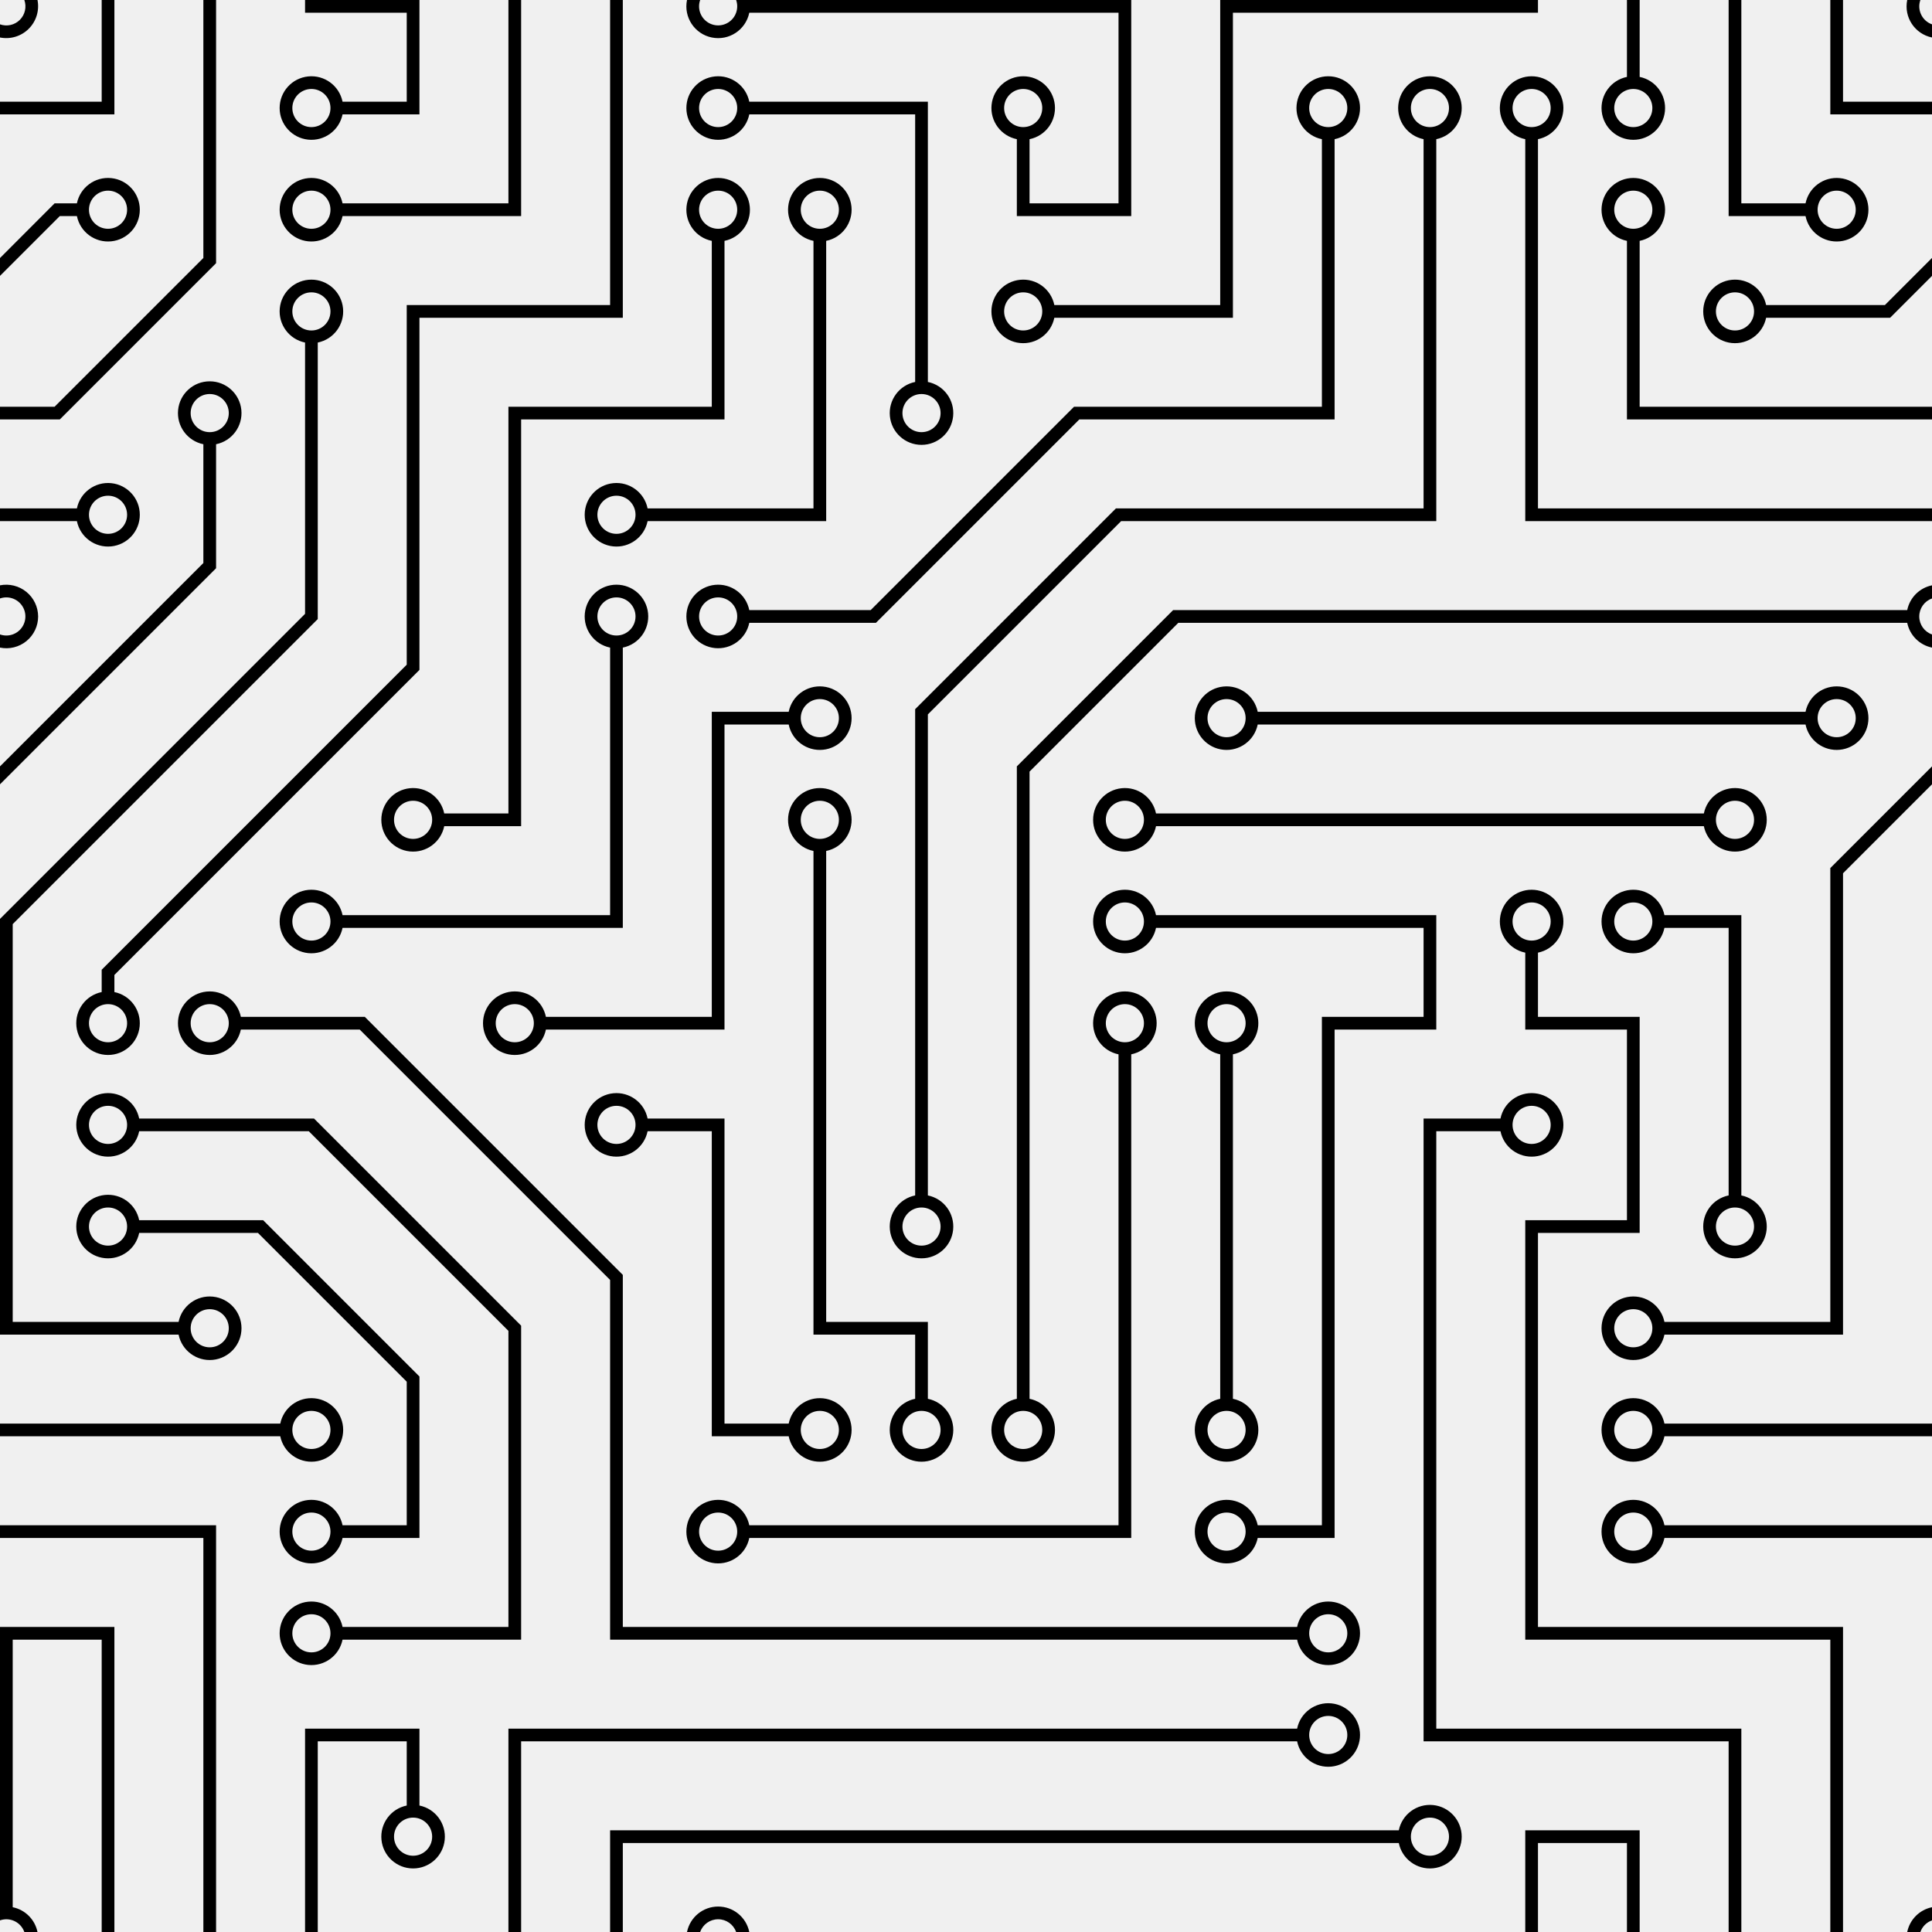
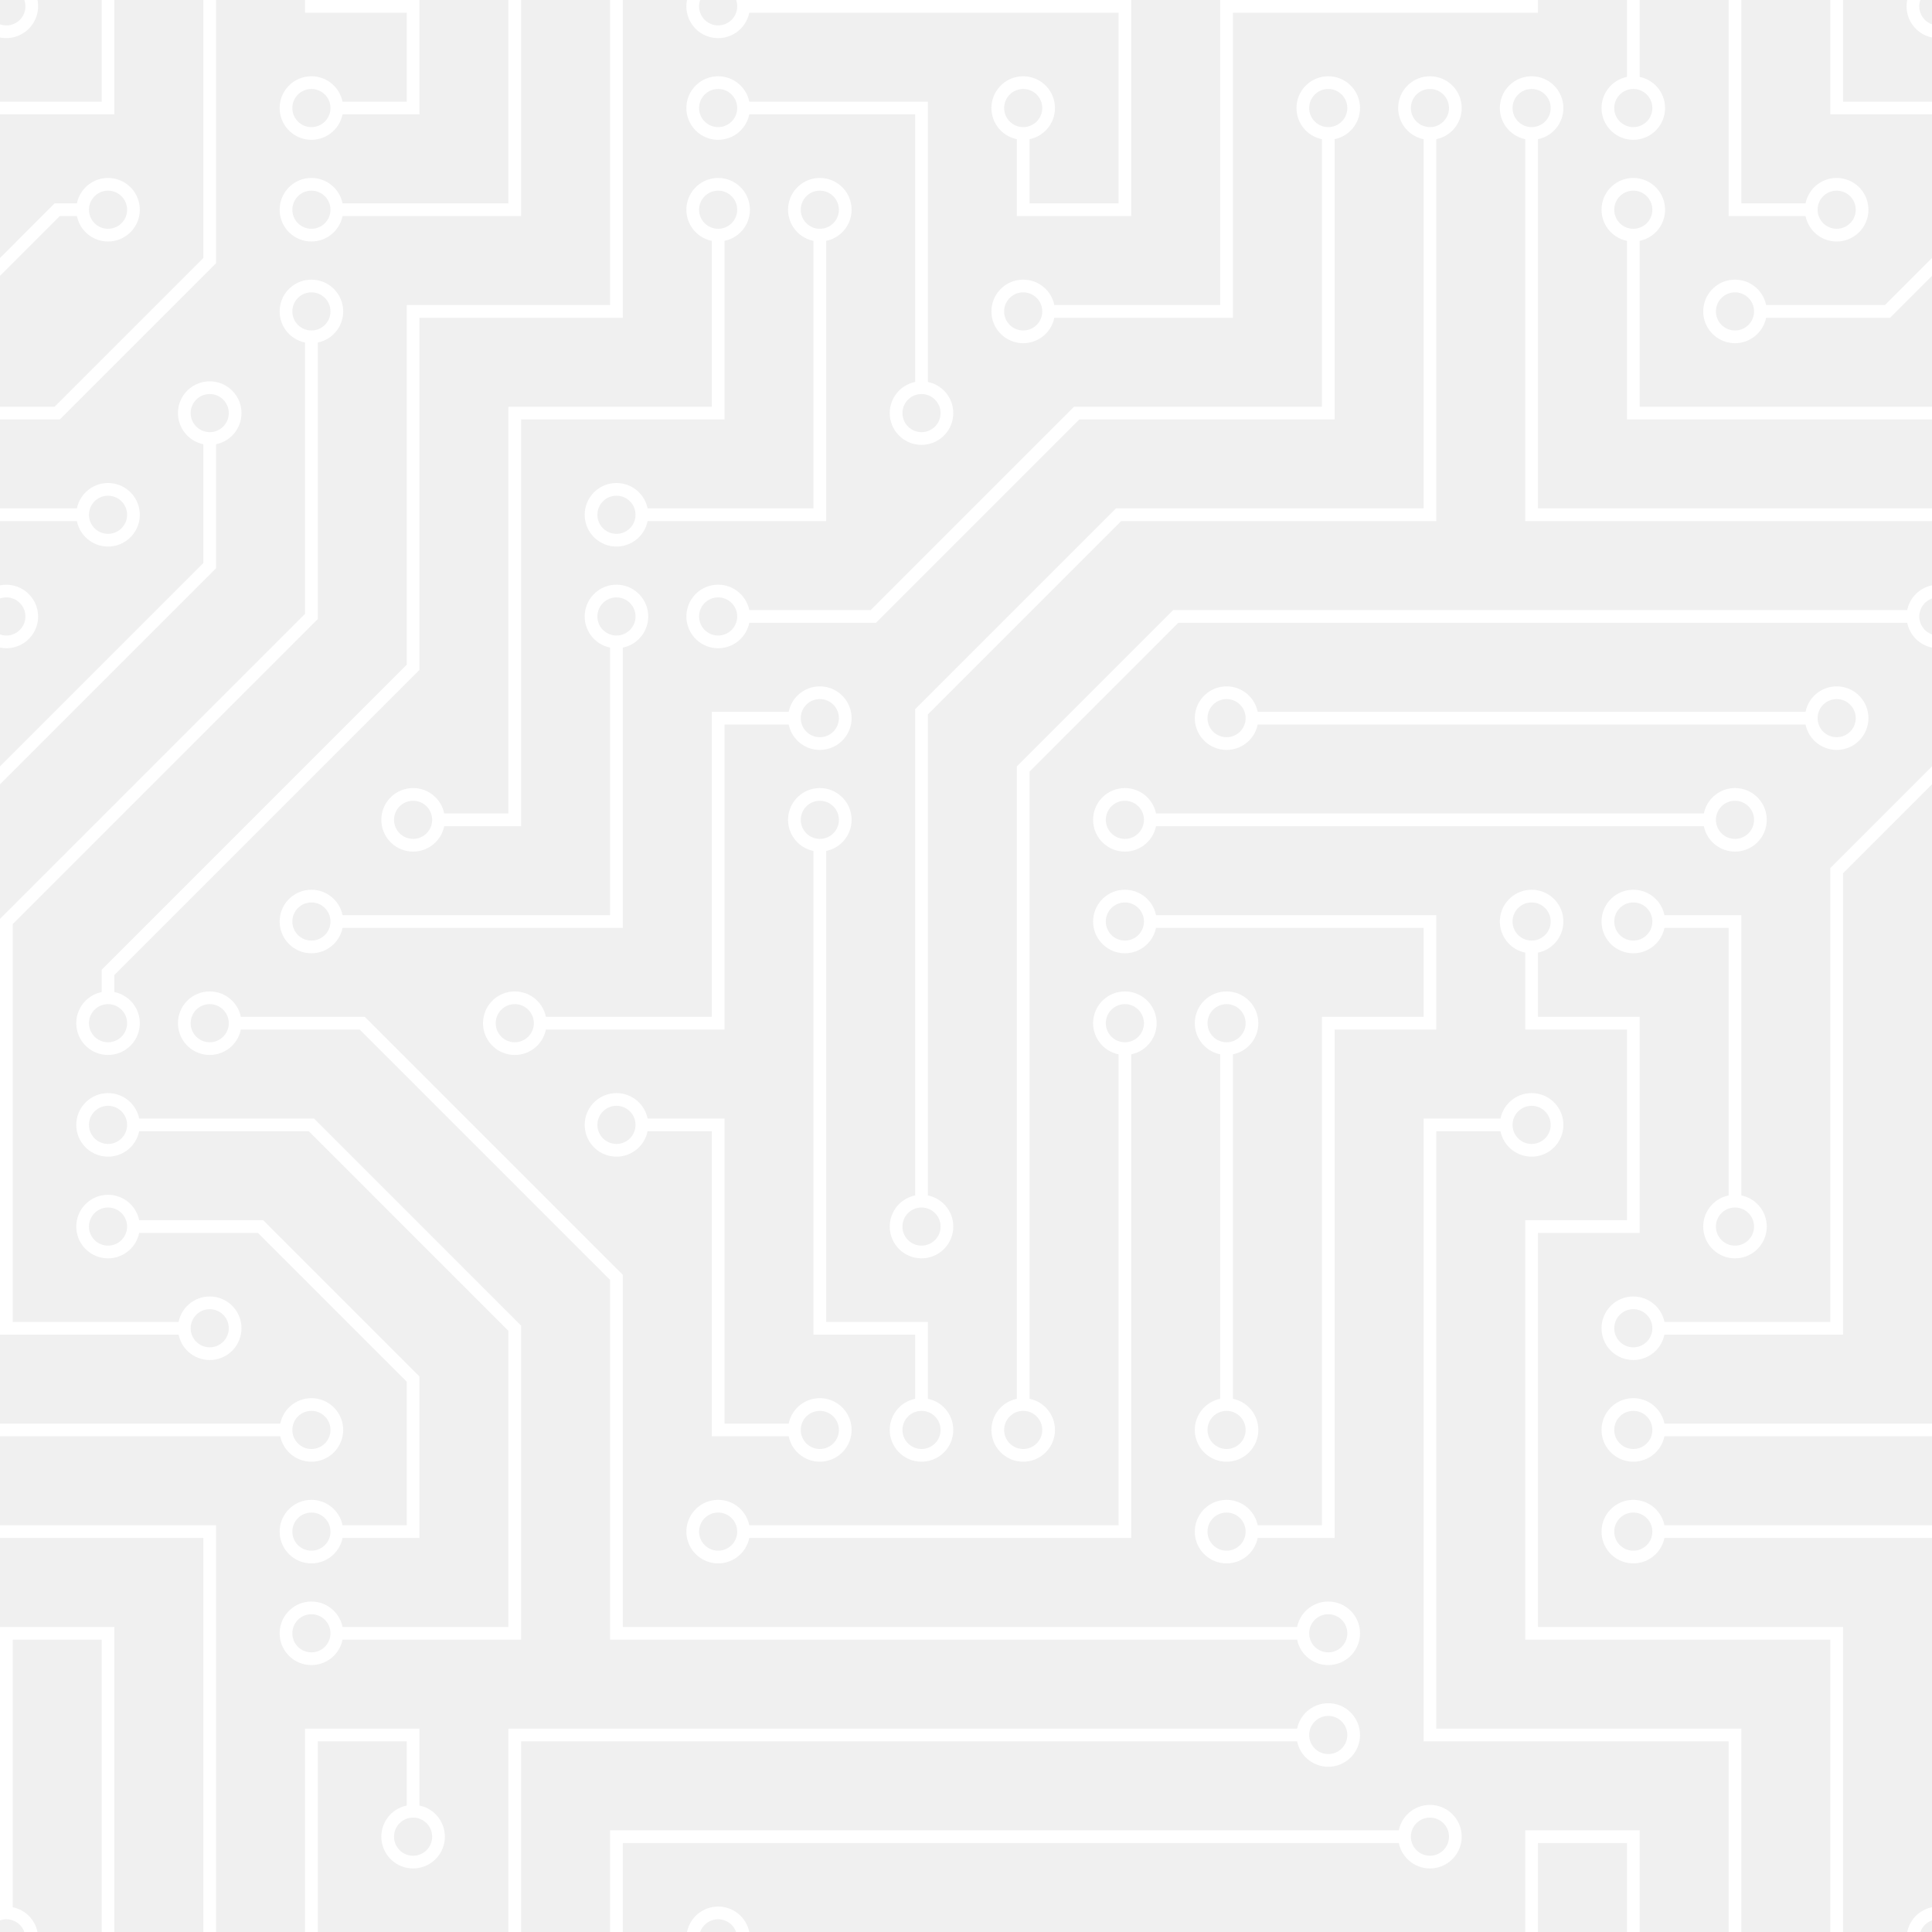
- <svg xmlns="http://www.w3.org/2000/svg" viewBox="0 0 304 304" width="500" height="500" fill="#fff">
-   <path fill="#000" d="M44.1 224a5 5 0 1 1 0 2H0v-2h44.1zm160 48a5 5 0 1 1 0 2H82v-2h122.1zm57.8-46a5 5 0 1 1 0-2H304v2h-42.1zm0 16a5 5 0 1 1 0-2H304v2h-42.1zm6.2-114a5 5 0 1 1 0 2h-86.2a5 5 0 1 1 0-2h86.2zm-256-48a5 5 0 1 1 0 2H0v-2h12.1zm185.8 34a5 5 0 1 1 0-2h86.2a5 5 0 1 1 0 2h-86.2zM258 12.1a5 5 0 1 1-2 0V0h2v12.1zm-64 208a5 5 0 1 1-2 0v-54.2a5 5 0 1 1 2 0v54.2zm48-198.2V80h62v2h-64V21.9a5 5 0 1 1 2 0zm16 16V64h46v2h-48V37.9a5 5 0 1 1 2 0zm-128 96V208h16v12.1a5 5 0 1 1-2 0V210h-16v-76.1a5 5 0 1 1 2 0zm-5.9-21.9a5 5 0 1 1 0 2H114v48H85.9a5 5 0 1 1 0-2H112v-48h12.1zm-6.2 130a5 5 0 1 1 0-2H176v-74.1a5 5 0 1 1 2 0V242h-60.1zm-16-64a5 5 0 1 1 0-2H114v48h10.1a5 5 0 1 1 0 2H112v-48h-10.1zM66 284.1a5 5 0 1 1-2 0V274H50v30h-2v-32h18v12.1zM236.1 176a5 5 0 1 1 0 2H226v94h48v32h-2v-30h-48v-98h12.1zm25.8-30a5 5 0 1 1 0-2H274v44.1a5 5 0 1 1-2 0V146h-10.1zm-64 96a5 5 0 1 1 0-2H208v-80h16v-14h-42.1a5 5 0 1 1 0-2H226v18h-16v80h-12.1zm86.2-210a5 5 0 1 1 0 2H272V0h2v32h10.1zM98 101.9V146H53.9a5 5 0 1 1 0-2H96v-42.1a5 5 0 1 1 2 0zM53.9 34a5 5 0 1 1 0-2H80V0h2v34H53.9zm60.1 3.9V66H82v64H69.9a5 5 0 1 1 0-2H80V64h32V37.9a5 5 0 1 1 2 0zM101.9 82a5 5 0 1 1 0-2H128V37.9a5 5 0 1 1 2 0V82h-28.1zm16-64a5 5 0 1 1 0-2H146v44.1a5 5 0 1 1-2 0V18h-26.1zm102.2 270a5 5 0 1 1 0 2H98v14h-2v-16h124.1zM242 149.9V160h16v34h-16v62h48v48h-2v-46h-48v-66h16v-30h-16v-12.1a5 5 0 1 1 2 0zM53.9 18a5 5 0 1 1 0-2H64V2H48V0h18v18H53.9zm112 32a5 5 0 1 1 0-2H192V0h50v2h-48v48h-28.1zm-48-48a5 5 0 0 1-9.8-2h2.07a3 3 0 1 0 5.66 0H178v34h-18V21.9a5 5 0 1 1 2 0V32h14V2h-58.1zm0 96a5 5 0 1 1 0-2H137l32-32h39V21.9a5 5 0 1 1 2 0V66h-40.17l-32 32H117.9zm28.1 90.1a5 5 0 1 1-2 0v-76.51L175.59 80H224V21.9a5 5 0 1 1 2 0V82h-49.59L146 112.41v75.69zm16 32a5 5 0 1 1-2 0v-99.51L184.59 96H300.1a5 5 0 0 1 3.9-3.9v2.07a3 3 0 0 0 0 5.66v2.07a5 5 0 0 1-3.9-3.9H185.41L162 121.41v98.69zm-144-64a5 5 0 1 1-2 0v-3.51l48-48V48h32V0h2v50H66v55.41l-48 48v2.69zM50 53.9v43.51l-48 48V208h26.1a5 5 0 1 1 0 2H0v-65.41l48-48V53.9a5 5 0 1 1 2 0zm-16 16V89.41l-34 34v-2.82l32-32V69.9a5 5 0 1 1 2 0zM12.1 32a5 5 0 1 1 0 2H9.41L0 43.41V40.6L8.59 32h3.51zm265.8 18a5 5 0 1 1 0-2h18.69l7.41-7.41v2.82L297.41 50H277.9zm-16 160a5 5 0 1 1 0-2H288v-71.41l16-16v2.82l-14 14V210h-28.1zm-208 32a5 5 0 1 1 0-2H64v-22.59L40.59 194H21.9a5 5 0 1 1 0-2H41.41L66 216.59V242H53.9zm150.2 14a5 5 0 1 1 0 2H96v-56.6L56.6 162H37.9a5 5 0 1 1 0-2h19.5L98 200.6V256h106.1zm-150.2 2a5 5 0 1 1 0-2H80v-46.59L48.59 178H21.9a5 5 0 1 1 0-2H49.41L82 208.59V258H53.9zM34 39.8v1.61L9.41 66H0v-2h8.59L32 40.59V0h2v39.8zM2 300.1a5 5 0 0 1 3.9 3.9H3.83A3 3 0 0 0 0 302.17V256h18v48h-2v-46H2v42.1zM34 241v63h-2v-62H0v-2h34v1zM17 18H0v-2h16V0h2v18h-1zm273-2h14v2h-16V0h2v16zm-32 273v15h-2v-14h-14v14h-2v-16h18v1zM0 92.1A5.02 5.02 0 0 1 6 97a5 5 0 0 1-6 4.9v-2.07a3 3 0 1 0 0-5.66V92.1zM80 272h2v32h-2v-32zm37.9 32h-2.07a3 3 0 0 0-5.66 0h-2.07a5 5 0 0 1 9.8 0zM5.9 0A5.02 5.02 0 0 1 0 5.9V3.83A3 3 0 0 0 3.83 0H5.9zm294.2 0h2.07A3 3 0 0 0 304 3.83V5.9a5 5 0 0 1-3.9-5.9zm3.9 300.1v2.07a3 3 0 0 0-1.83 1.83h-2.07a5 5 0 0 1 3.9-3.9zM97 100a3 3 0 1 0 0-6 3 3 0 0 0 0 6zm0-16a3 3 0 1 0 0-6 3 3 0 0 0 0 6zm16 16a3 3 0 1 0 0-6 3 3 0 0 0 0 6zm16 16a3 3 0 1 0 0-6 3 3 0 0 0 0 6zm0 16a3 3 0 1 0 0-6 3 3 0 0 0 0 6zm-48 32a3 3 0 1 0 0-6 3 3 0 0 0 0 6zm16 16a3 3 0 1 0 0-6 3 3 0 0 0 0 6zm32 48a3 3 0 1 0 0-6 3 3 0 0 0 0 6zm-16 16a3 3 0 1 0 0-6 3 3 0 0 0 0 6zm32-16a3 3 0 1 0 0-6 3 3 0 0 0 0 6zm0-32a3 3 0 1 0 0-6 3 3 0 0 0 0 6zm16 32a3 3 0 1 0 0-6 3 3 0 0 0 0 6zm32 16a3 3 0 1 0 0-6 3 3 0 0 0 0 6zm0-16a3 3 0 1 0 0-6 3 3 0 0 0 0 6zm-16-64a3 3 0 1 0 0-6 3 3 0 0 0 0 6zm16 0a3 3 0 1 0 0-6 3 3 0 0 0 0 6zm16 96a3 3 0 1 0 0-6 3 3 0 0 0 0 6zm0 16a3 3 0 1 0 0-6 3 3 0 0 0 0 6zm16 16a3 3 0 1 0 0-6 3 3 0 0 0 0 6zm16-144a3 3 0 1 0 0-6 3 3 0 0 0 0 6zm0 32a3 3 0 1 0 0-6 3 3 0 0 0 0 6zm16-32a3 3 0 1 0 0-6 3 3 0 0 0 0 6zm16-16a3 3 0 1 0 0-6 3 3 0 0 0 0 6zm-96 0a3 3 0 1 0 0-6 3 3 0 0 0 0 6zm0 16a3 3 0 1 0 0-6 3 3 0 0 0 0 6zm16-32a3 3 0 1 0 0-6 3 3 0 0 0 0 6zm96 0a3 3 0 1 0 0-6 3 3 0 0 0 0 6zm-16-64a3 3 0 1 0 0-6 3 3 0 0 0 0 6zm16-16a3 3 0 1 0 0-6 3 3 0 0 0 0 6zm-32 0a3 3 0 1 0 0-6 3 3 0 0 0 0 6zm0-16a3 3 0 1 0 0-6 3 3 0 0 0 0 6zm-16 0a3 3 0 1 0 0-6 3 3 0 0 0 0 6zm-16 0a3 3 0 1 0 0-6 3 3 0 0 0 0 6zm-16 0a3 3 0 1 0 0-6 3 3 0 0 0 0 6zM49 36a3 3 0 1 0 0-6 3 3 0 0 0 0 6zm-32 0a3 3 0 1 0 0-6 3 3 0 0 0 0 6zm32 16a3 3 0 1 0 0-6 3 3 0 0 0 0 6zM33 68a3 3 0 1 0 0-6 3 3 0 0 0 0 6zm16-48a3 3 0 1 0 0-6 3 3 0 0 0 0 6zm0 240a3 3 0 1 0 0-6 3 3 0 0 0 0 6zm16 32a3 3 0 1 0 0-6 3 3 0 0 0 0 6zm-16-64a3 3 0 1 0 0-6 3 3 0 0 0 0 6zm0 16a3 3 0 1 0 0-6 3 3 0 0 0 0 6zm-16-32a3 3 0 1 0 0-6 3 3 0 0 0 0 6zm80-176a3 3 0 1 0 0-6 3 3 0 0 0 0 6zm16 0a3 3 0 1 0 0-6 3 3 0 0 0 0 6zm-16-16a3 3 0 1 0 0-6 3 3 0 0 0 0 6zm32 48a3 3 0 1 0 0-6 3 3 0 0 0 0 6zm16-16a3 3 0 1 0 0-6 3 3 0 0 0 0 6zm0-32a3 3 0 1 0 0-6 3 3 0 0 0 0 6zm112 176a3 3 0 1 0 0-6 3 3 0 0 0 0 6zm-16 16a3 3 0 1 0 0-6 3 3 0 0 0 0 6zm0 16a3 3 0 1 0 0-6 3 3 0 0 0 0 6zm0 16a3 3 0 1 0 0-6 3 3 0 0 0 0 6zM17 180a3 3 0 1 0 0-6 3 3 0 0 0 0 6zm0 16a3 3 0 1 0 0-6 3 3 0 0 0 0 6zm0-32a3 3 0 1 0 0-6 3 3 0 0 0 0 6zm16 0a3 3 0 1 0 0-6 3 3 0 0 0 0 6zM17 84a3 3 0 1 0 0-6 3 3 0 0 0 0 6zm32 64a3 3 0 1 0 0-6 3 3 0 0 0 0 6zm16-16a3 3 0 1 0 0-6 3 3 0 0 0 0 6z" />
+ <svg xmlns="http://www.w3.org/2000/svg" viewBox="0 0 304 304" width="500" height="500">
+   <path fill="#fff" d="M44.1 224a5 5 0 1 1 0 2H0v-2h44.1zm160 48a5 5 0 1 1 0 2H82v-2h122.1zm57.8-46a5 5 0 1 1 0-2H304v2h-42.1zm0 16a5 5 0 1 1 0-2H304v2h-42.1zm6.2-114a5 5 0 1 1 0 2h-86.2a5 5 0 1 1 0-2h86.2zm-256-48a5 5 0 1 1 0 2H0v-2h12.1zm185.8 34a5 5 0 1 1 0-2h86.2a5 5 0 1 1 0 2h-86.2zM258 12.1a5 5 0 1 1-2 0V0h2v12.1zm-64 208a5 5 0 1 1-2 0v-54.2a5 5 0 1 1 2 0v54.2zm48-198.2V80h62v2h-64V21.9a5 5 0 1 1 2 0zm16 16V64h46v2h-48V37.9a5 5 0 1 1 2 0zm-128 96V208h16v12.1a5 5 0 1 1-2 0V210h-16v-76.1a5 5 0 1 1 2 0zm-5.9-21.9a5 5 0 1 1 0 2H114v48H85.9a5 5 0 1 1 0-2H112v-48h12.1zm-6.2 130a5 5 0 1 1 0-2H176v-74.1a5 5 0 1 1 2 0V242h-60.1zm-16-64a5 5 0 1 1 0-2H114v48h10.1a5 5 0 1 1 0 2H112v-48h-10.1zM66 284.1a5 5 0 1 1-2 0V274H50v30h-2v-32h18v12.1zM236.1 176a5 5 0 1 1 0 2H226v94h48v32h-2v-30h-48v-98h12.1zm25.8-30a5 5 0 1 1 0-2H274v44.1a5 5 0 1 1-2 0V146h-10.1zm-64 96a5 5 0 1 1 0-2H208v-80h16v-14h-42.1a5 5 0 1 1 0-2H226v18h-16v80h-12.1zm86.2-210a5 5 0 1 1 0 2H272V0h2v32h10.1zM98 101.9V146H53.9a5 5 0 1 1 0-2H96v-42.1a5 5 0 1 1 2 0zM53.9 34a5 5 0 1 1 0-2H80V0h2v34H53.9zm60.1 3.9V66H82v64H69.9a5 5 0 1 1 0-2H80V64h32V37.9a5 5 0 1 1 2 0zM101.9 82a5 5 0 1 1 0-2H128V37.9a5 5 0 1 1 2 0V82h-28.1zm16-64a5 5 0 1 1 0-2H146v44.1a5 5 0 1 1-2 0V18h-26.1zm102.2 270a5 5 0 1 1 0 2H98v14h-2v-16h124.1zM242 149.9V160h16v34h-16v62h48v48h-2v-46h-48v-66h16v-30h-16v-12.1a5 5 0 1 1 2 0zM53.9 18a5 5 0 1 1 0-2H64V2H48V0h18v18H53.9zm112 32a5 5 0 1 1 0-2H192V0h50v2h-48v48h-28.1zm-48-48a5 5 0 0 1-9.8-2h2.07a3 3 0 1 0 5.66 0H178v34h-18V21.9a5 5 0 1 1 2 0V32h14V2h-58.1zm0 96a5 5 0 1 1 0-2H137l32-32h39V21.9a5 5 0 1 1 2 0V66h-40.17l-32 32H117.9zm28.1 90.1a5 5 0 1 1-2 0v-76.51L175.59 80H224V21.9a5 5 0 1 1 2 0V82h-49.59L146 112.41v75.69zm16 32a5 5 0 1 1-2 0v-99.51L184.59 96H300.1a5 5 0 0 1 3.9-3.9v2.07a3 3 0 0 0 0 5.66v2.07a5 5 0 0 1-3.9-3.9H185.41L162 121.41v98.69zm-144-64a5 5 0 1 1-2 0v-3.51l48-48V48h32V0h2v50H66v55.41l-48 48v2.69zM50 53.9v43.51l-48 48V208h26.1a5 5 0 1 1 0 2H0v-65.41l48-48V53.9a5 5 0 1 1 2 0zm-16 16V89.41l-34 34v-2.82l32-32V69.9a5 5 0 1 1 2 0zM12.1 32a5 5 0 1 1 0 2H9.41L0 43.41V40.6L8.59 32h3.51zm265.8 18a5 5 0 1 1 0-2h18.69l7.41-7.41v2.82L297.41 50H277.9zm-16 160a5 5 0 1 1 0-2H288v-71.41l16-16v2.82l-14 14V210h-28.1zm-208 32a5 5 0 1 1 0-2H64v-22.59L40.59 194H21.9a5 5 0 1 1 0-2H41.41L66 216.59V242H53.9zm150.2 14a5 5 0 1 1 0 2H96v-56.6L56.6 162H37.9a5 5 0 1 1 0-2h19.5L98 200.6V256h106.1zm-150.2 2a5 5 0 1 1 0-2H80v-46.59L48.59 178H21.9a5 5 0 1 1 0-2H49.41L82 208.59V258H53.9zM34 39.8v1.61L9.41 66H0v-2h8.59L32 40.59V0h2v39.8zM2 300.1a5 5 0 0 1 3.9 3.9H3.83A3 3 0 0 0 0 302.17V256h18v48h-2v-46H2v42.1zM34 241v63h-2v-62H0v-2h34v1zM17 18H0v-2h16V0h2v18h-1zm273-2h14v2h-16V0h2v16zm-32 273v15h-2v-14h-14v14h-2v-16h18v1zM0 92.1A5.02 5.02 0 0 1 6 97a5 5 0 0 1-6 4.9v-2.07a3 3 0 1 0 0-5.66V92.1zM80 272h2v32h-2v-32zm37.9 32h-2.07a3 3 0 0 0-5.66 0h-2.07a5 5 0 0 1 9.8 0zM5.9 0A5.02 5.02 0 0 1 0 5.9V3.83A3 3 0 0 0 3.83 0H5.9zm294.2 0h2.07A3 3 0 0 0 304 3.83V5.9a5 5 0 0 1-3.9-5.9zm3.9 300.1v2.07a3 3 0 0 0-1.83 1.83h-2.07a5 5 0 0 1 3.9-3.9zM97 100a3 3 0 1 0 0-6 3 3 0 0 0 0 6zm0-16a3 3 0 1 0 0-6 3 3 0 0 0 0 6zm16 16a3 3 0 1 0 0-6 3 3 0 0 0 0 6zm16 16a3 3 0 1 0 0-6 3 3 0 0 0 0 6zm0 16a3 3 0 1 0 0-6 3 3 0 0 0 0 6zm-48 32a3 3 0 1 0 0-6 3 3 0 0 0 0 6zm16 16a3 3 0 1 0 0-6 3 3 0 0 0 0 6zm32 48a3 3 0 1 0 0-6 3 3 0 0 0 0 6zm-16 16a3 3 0 1 0 0-6 3 3 0 0 0 0 6zm32-16a3 3 0 1 0 0-6 3 3 0 0 0 0 6zm0-32a3 3 0 1 0 0-6 3 3 0 0 0 0 6zm16 32a3 3 0 1 0 0-6 3 3 0 0 0 0 6zm32 16a3 3 0 1 0 0-6 3 3 0 0 0 0 6zm0-16a3 3 0 1 0 0-6 3 3 0 0 0 0 6zm-16-64a3 3 0 1 0 0-6 3 3 0 0 0 0 6zm16 0a3 3 0 1 0 0-6 3 3 0 0 0 0 6zm16 96a3 3 0 1 0 0-6 3 3 0 0 0 0 6zm0 16a3 3 0 1 0 0-6 3 3 0 0 0 0 6zm16 16a3 3 0 1 0 0-6 3 3 0 0 0 0 6zm16-144a3 3 0 1 0 0-6 3 3 0 0 0 0 6zm0 32a3 3 0 1 0 0-6 3 3 0 0 0 0 6zm16-32a3 3 0 1 0 0-6 3 3 0 0 0 0 6zm16-16a3 3 0 1 0 0-6 3 3 0 0 0 0 6zm-96 0a3 3 0 1 0 0-6 3 3 0 0 0 0 6zm0 16a3 3 0 1 0 0-6 3 3 0 0 0 0 6zm16-32a3 3 0 1 0 0-6 3 3 0 0 0 0 6zm96 0a3 3 0 1 0 0-6 3 3 0 0 0 0 6zm-16-64a3 3 0 1 0 0-6 3 3 0 0 0 0 6zm16-16a3 3 0 1 0 0-6 3 3 0 0 0 0 6zm-32 0a3 3 0 1 0 0-6 3 3 0 0 0 0 6zm0-16a3 3 0 1 0 0-6 3 3 0 0 0 0 6zm-16 0a3 3 0 1 0 0-6 3 3 0 0 0 0 6zm-16 0a3 3 0 1 0 0-6 3 3 0 0 0 0 6zm-16 0a3 3 0 1 0 0-6 3 3 0 0 0 0 6zM49 36a3 3 0 1 0 0-6 3 3 0 0 0 0 6zm-32 0a3 3 0 1 0 0-6 3 3 0 0 0 0 6zm32 16a3 3 0 1 0 0-6 3 3 0 0 0 0 6zM33 68a3 3 0 1 0 0-6 3 3 0 0 0 0 6zm16-48a3 3 0 1 0 0-6 3 3 0 0 0 0 6zm0 240a3 3 0 1 0 0-6 3 3 0 0 0 0 6zm16 32a3 3 0 1 0 0-6 3 3 0 0 0 0 6zm-16-64a3 3 0 1 0 0-6 3 3 0 0 0 0 6zm0 16a3 3 0 1 0 0-6 3 3 0 0 0 0 6zm-16-32a3 3 0 1 0 0-6 3 3 0 0 0 0 6zm80-176a3 3 0 1 0 0-6 3 3 0 0 0 0 6zm16 0a3 3 0 1 0 0-6 3 3 0 0 0 0 6zm-16-16a3 3 0 1 0 0-6 3 3 0 0 0 0 6zm32 48a3 3 0 1 0 0-6 3 3 0 0 0 0 6zm16-16a3 3 0 1 0 0-6 3 3 0 0 0 0 6zm0-32a3 3 0 1 0 0-6 3 3 0 0 0 0 6zm112 176a3 3 0 1 0 0-6 3 3 0 0 0 0 6zm-16 16a3 3 0 1 0 0-6 3 3 0 0 0 0 6zm0 16a3 3 0 1 0 0-6 3 3 0 0 0 0 6zm0 16a3 3 0 1 0 0-6 3 3 0 0 0 0 6zM17 180a3 3 0 1 0 0-6 3 3 0 0 0 0 6zm0 16a3 3 0 1 0 0-6 3 3 0 0 0 0 6zm0-32a3 3 0 1 0 0-6 3 3 0 0 0 0 6zm16 0a3 3 0 1 0 0-6 3 3 0 0 0 0 6zM17 84a3 3 0 1 0 0-6 3 3 0 0 0 0 6zm32 64a3 3 0 1 0 0-6 3 3 0 0 0 0 6zm16-16a3 3 0 1 0 0-6 3 3 0 0 0 0 6z" />
</svg>
